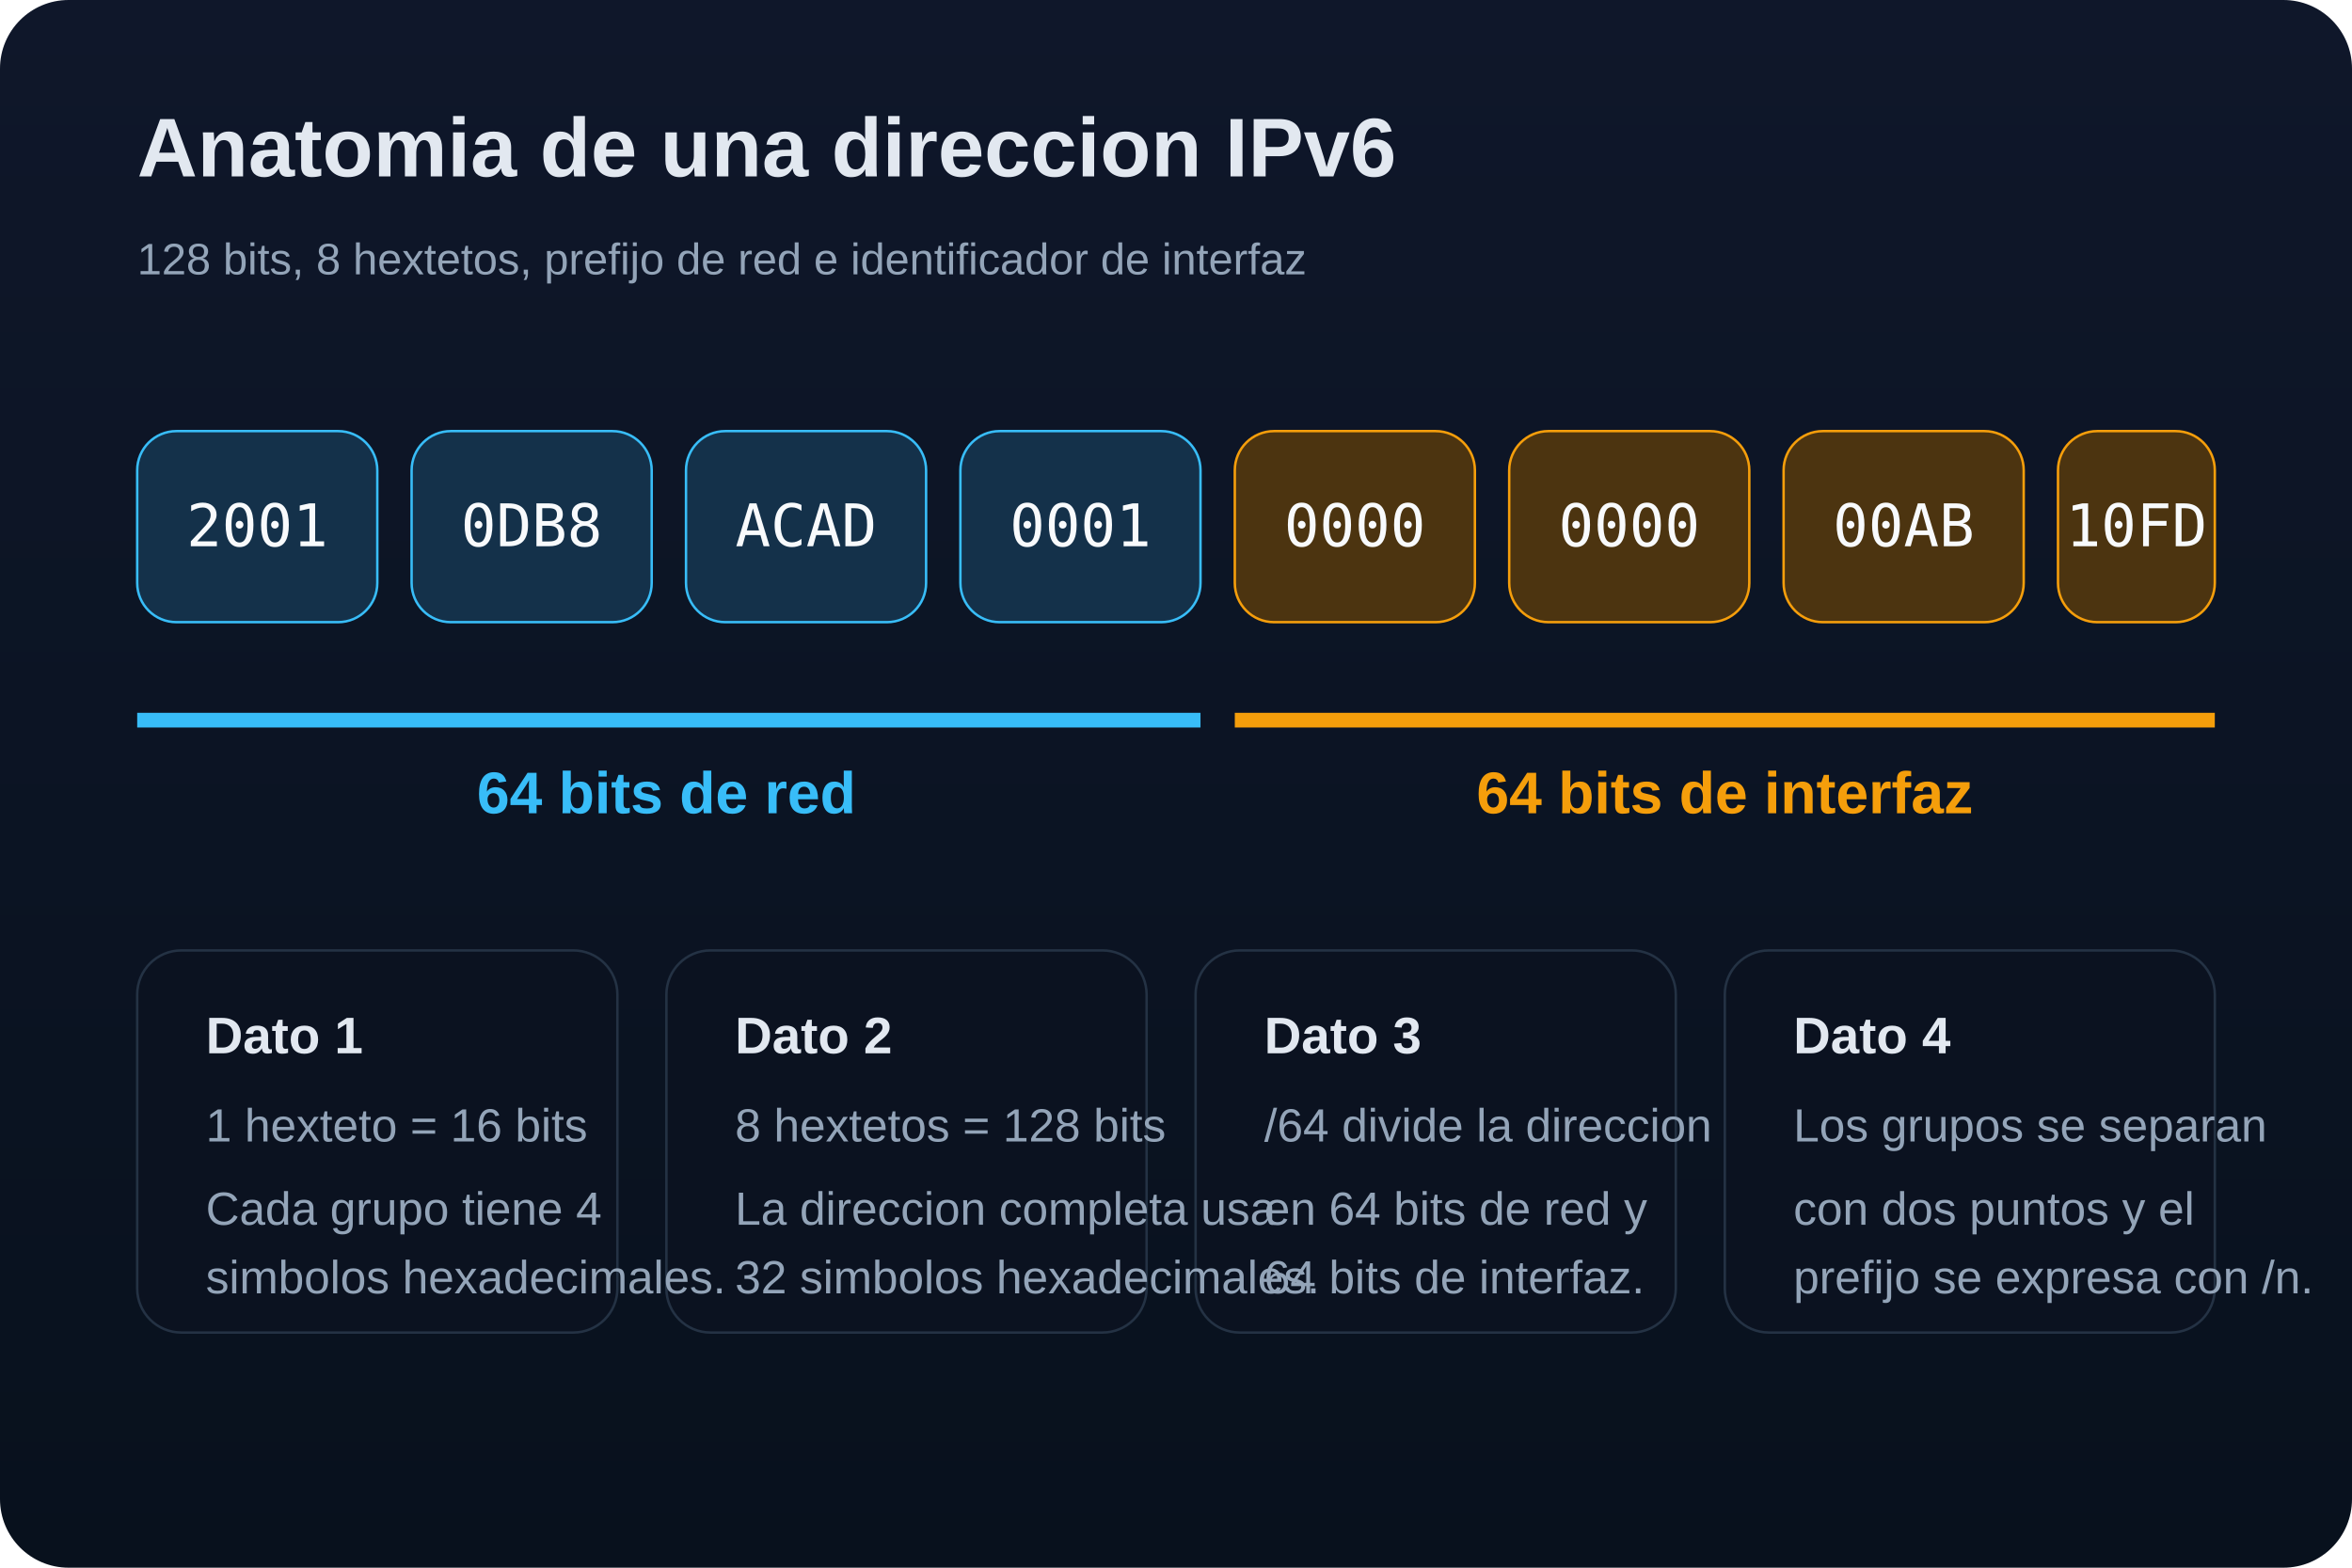
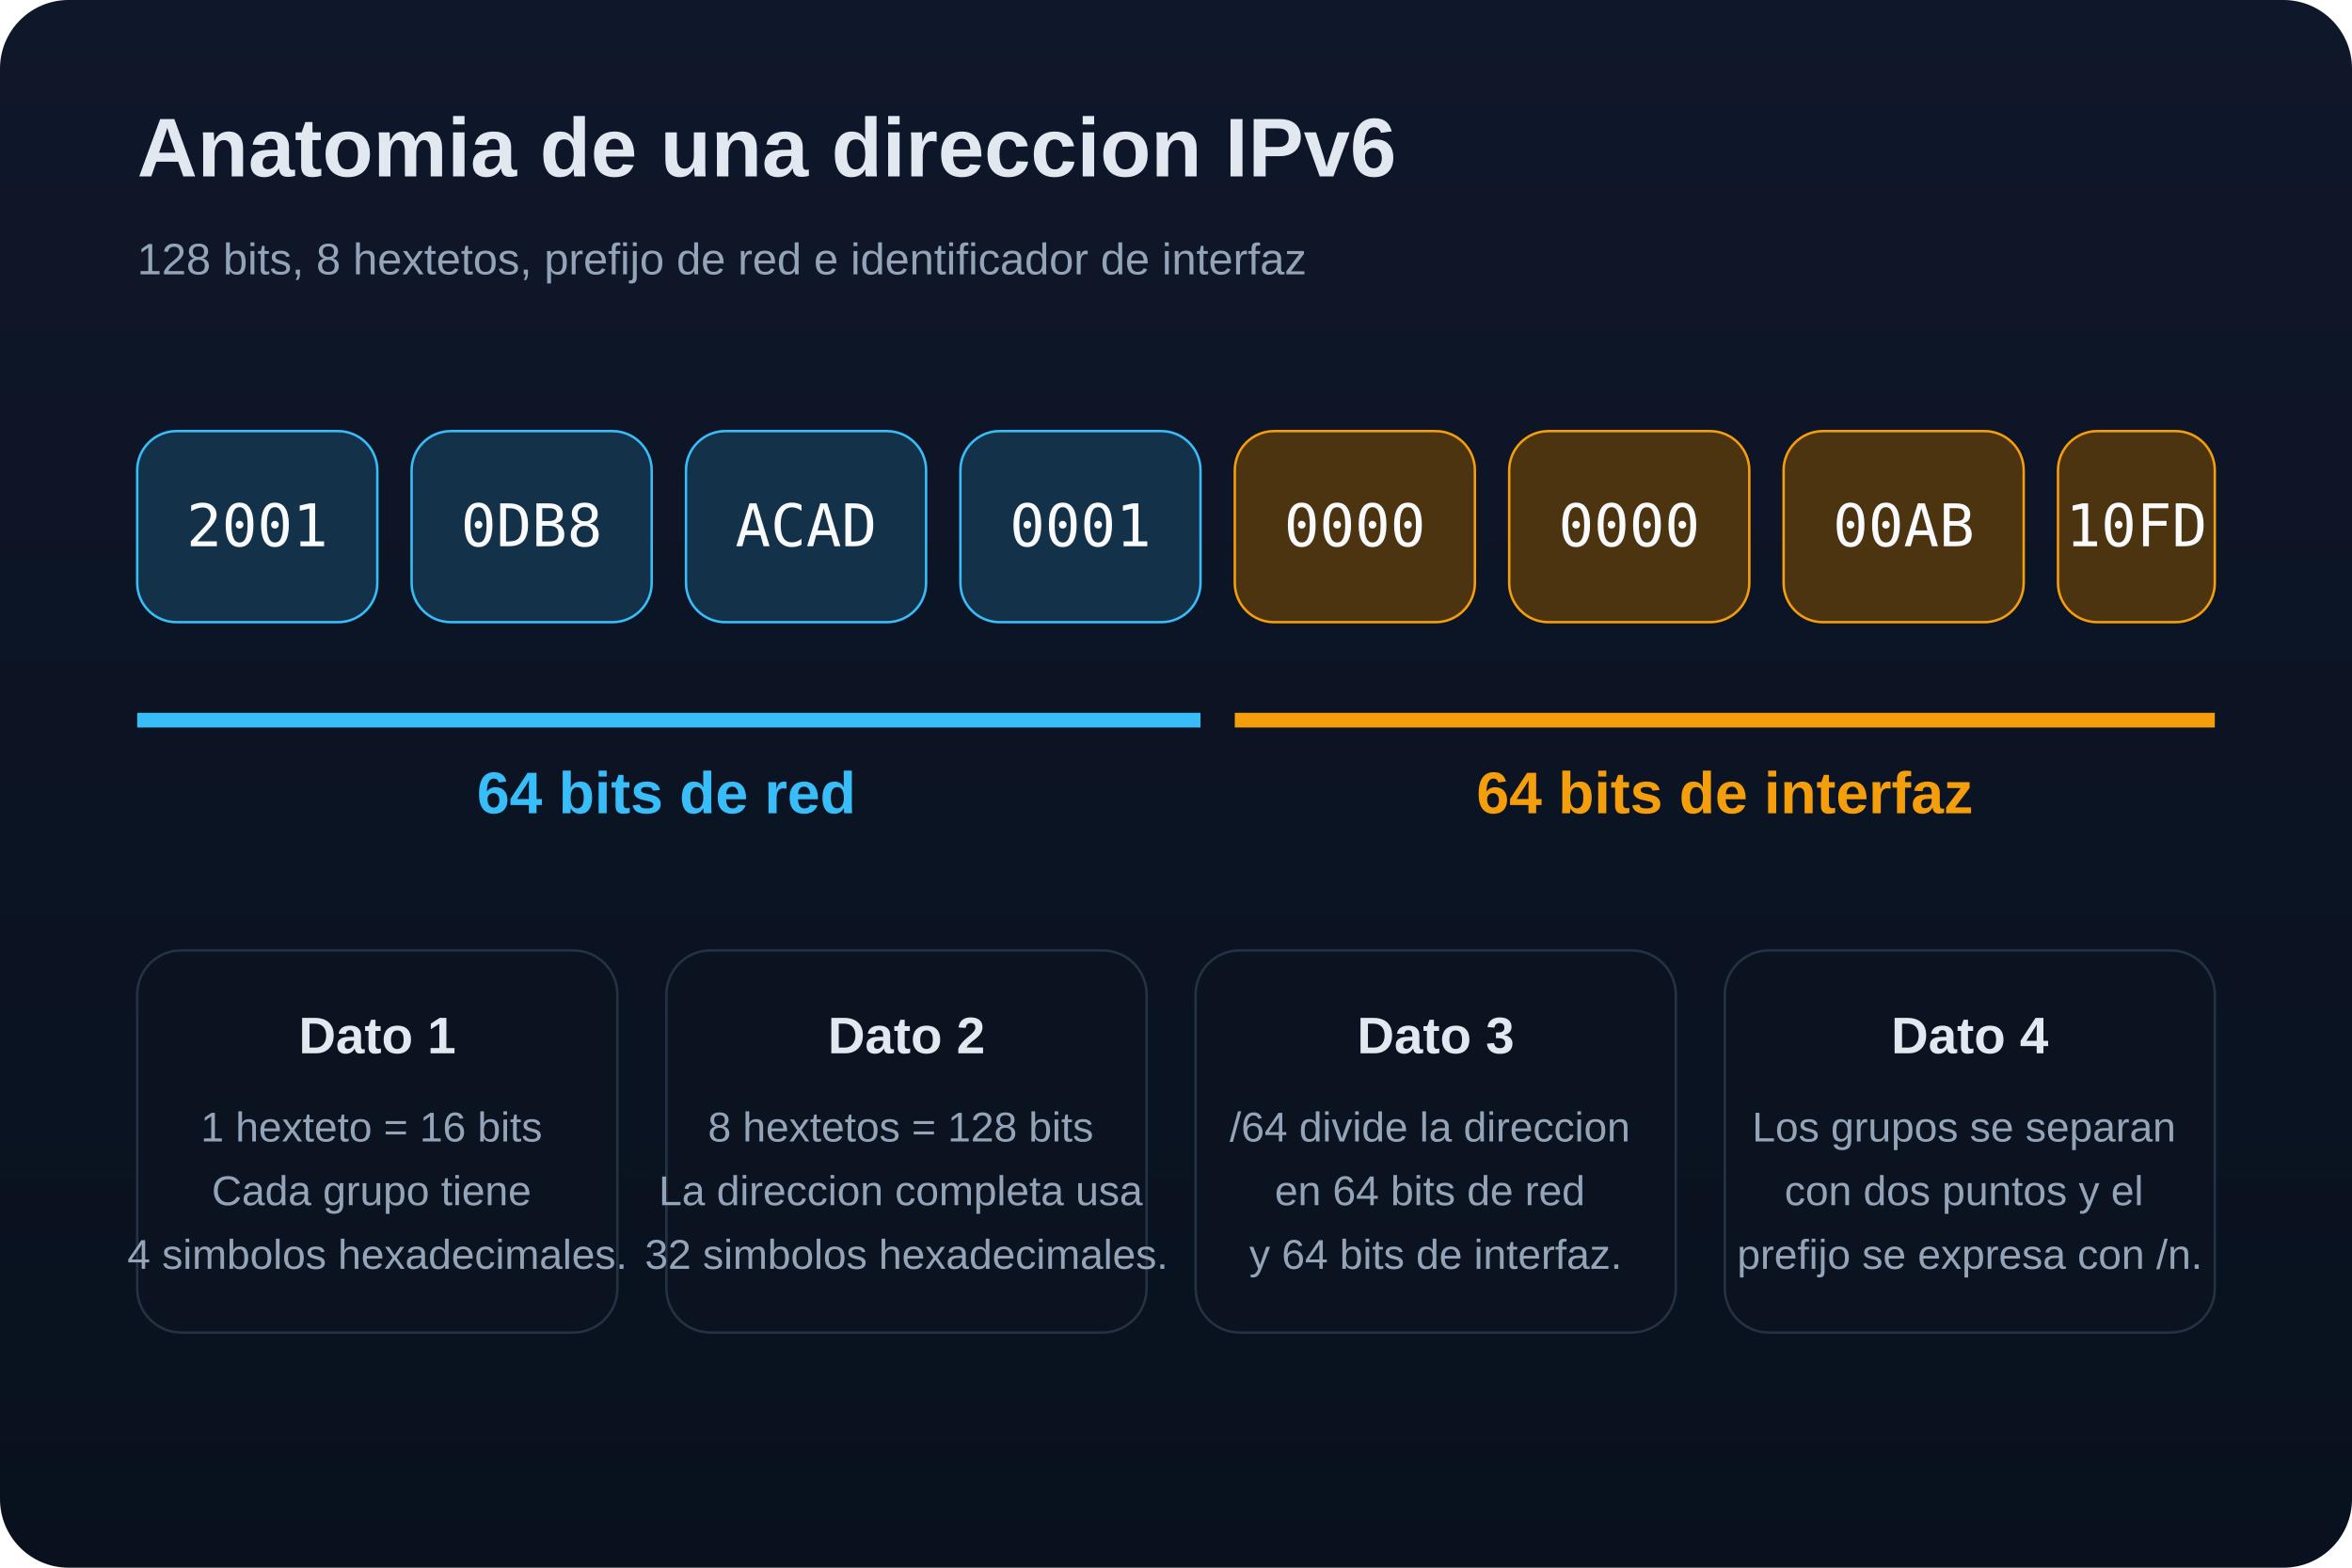
<svg xmlns="http://www.w3.org/2000/svg" viewBox="0 0 960 640" role="img" aria-labelledby="title desc">
  <defs>
    <linearGradient id="bg" x1="0" y1="0" x2="0" y2="1">
      <stop offset="0%" stop-color="#0f172a" />
      <stop offset="100%" stop-color="#08111d" />
    </linearGradient>
  </defs>
  <rect width="960" height="640" rx="28" fill="url(#bg)" />
  <text x="56" y="72" fill="#e2e8f0" font-family="Segoe UI, Arial, sans-serif" font-size="34" font-weight="700">Anatomia de una direccion IPv6</text>
  <text x="56" y="112" fill="#93a4b8" font-family="Segoe UI, Arial, sans-serif" font-size="18">128 bits, 8 hextetos, prefijo de red e identificador de interfaz</text>
  <g font-family="Consolas, Monaco, monospace" font-size="24" text-anchor="middle">
    <rect x="56" y="176" width="98" height="78" rx="16" fill="#14314a" stroke="#38bdf8" />
    <rect x="168" y="176" width="98" height="78" rx="16" fill="#14314a" stroke="#38bdf8" />
    <rect x="280" y="176" width="98" height="78" rx="16" fill="#14314a" stroke="#38bdf8" />
    <rect x="392" y="176" width="98" height="78" rx="16" fill="#14314a" stroke="#38bdf8" />
    <rect x="504" y="176" width="98" height="78" rx="16" fill="#4c3410" stroke="#f59e0b" />
    <rect x="616" y="176" width="98" height="78" rx="16" fill="#4c3410" stroke="#f59e0b" />
    <rect x="728" y="176" width="98" height="78" rx="16" fill="#4c3410" stroke="#f59e0b" />
    <rect x="840" y="176" width="64" height="78" rx="16" fill="#4c3410" stroke="#f59e0b" />
    <text x="105" y="223" fill="#f8fafc">2001</text>
    <text x="217" y="223" fill="#f8fafc">0DB8</text>
    <text x="329" y="223" fill="#f8fafc">ACAD</text>
    <text x="441" y="223" fill="#f8fafc">0001</text>
    <text x="553" y="223" fill="#f8fafc">0000</text>
    <text x="665" y="223" fill="#f8fafc">0000</text>
    <text x="777" y="223" fill="#f8fafc">00AB</text>
    <text x="872" y="223" fill="#f8fafc">10FD</text>
  </g>
  <g font-family="Segoe UI, Arial, sans-serif">
    <line x1="56" y1="294" x2="490" y2="294" stroke="#38bdf8" stroke-width="6" />
    <line x1="504" y1="294" x2="904" y2="294" stroke="#f59e0b" stroke-width="6" />
    <text x="272" y="332" fill="#38bdf8" font-size="24" font-weight="700" text-anchor="middle">64 bits de red</text>
    <text x="704" y="332" fill="#f59e0b" font-size="24" font-weight="700" text-anchor="middle">64 bits de interfaz</text>
    <rect x="56" y="388" width="196" height="156" rx="18" fill="#0b1220" stroke="#243244" />
    <rect x="272" y="388" width="196" height="156" rx="18" fill="#0b1220" stroke="#243244" />
    <rect x="488" y="388" width="196" height="156" rx="18" fill="#0b1220" stroke="#243244" />
    <rect x="704" y="388" width="200" height="156" rx="18" fill="#0b1220" stroke="#243244" />
-     <text x="84" y="430" fill="#e2e8f0" font-size="21" font-weight="700">Dato 1</text>
-     <text x="84" y="466" fill="#93a4b8" font-size="19">1 hexteto = 16 bits</text>
-     <text x="84" y="500" fill="#93a4b8" font-size="19">Cada grupo tiene 4</text>
-     <text x="84" y="528" fill="#93a4b8" font-size="19">simbolos hexadecimales.</text>
-     <text x="300" y="430" fill="#e2e8f0" font-size="21" font-weight="700">Dato 2</text>
-     <text x="300" y="466" fill="#93a4b8" font-size="19">8 hextetos = 128 bits</text>
-     <text x="300" y="500" fill="#93a4b8" font-size="19">La direccion completa usa</text>
-     <text x="300" y="528" fill="#93a4b8" font-size="19">32 simbolos hexadecimales.</text>
-     <text x="516" y="430" fill="#e2e8f0" font-size="21" font-weight="700">Dato 3</text>
-     <text x="516" y="466" fill="#93a4b8" font-size="19">/64 divide la direccion</text>
-     <text x="516" y="500" fill="#93a4b8" font-size="19">en 64 bits de red y</text>
-     <text x="516" y="528" fill="#93a4b8" font-size="19">64 bits de interfaz.</text>
-     <text x="732" y="430" fill="#e2e8f0" font-size="21" font-weight="700">Dato 4</text>
-     <text x="732" y="466" fill="#93a4b8" font-size="19">Los grupos se separan</text>
-     <text x="732" y="500" fill="#93a4b8" font-size="19">con dos puntos y el</text>
-     <text x="732" y="528" fill="#93a4b8" font-size="19">prefijo se expresa con /n.</text>
+     <text x="154" y="430" fill="#e2e8f0" font-size="21" font-weight="700" text-anchor="middle">Dato 1</text>
+     <text x="154" y="466" fill="#93a4b8" font-size="17" text-anchor="middle">
+       <tspan x="154" dy="0">1 hexteto = 16 bits</tspan>
+       <tspan x="154" dy="26">Cada grupo tiene</tspan>
+       <tspan x="154" dy="26">4 simbolos hexadecimales.</tspan>
+     </text>
+     <text x="370" y="430" fill="#e2e8f0" font-size="21" font-weight="700" text-anchor="middle">Dato 2</text>
+     <text x="370" y="466" fill="#93a4b8" font-size="17" text-anchor="middle">
+       <tspan x="370" dy="0">8 hextetos = 128 bits</tspan>
+       <tspan x="370" dy="26">La direccion completa usa</tspan>
+       <tspan x="370" dy="26">32 simbolos hexadecimales.</tspan>
+     </text>
+     <text x="586" y="430" fill="#e2e8f0" font-size="21" font-weight="700" text-anchor="middle">Dato 3</text>
+     <text x="586" y="466" fill="#93a4b8" font-size="17" text-anchor="middle">
+       <tspan x="586" dy="0">/64 divide la direccion</tspan>
+       <tspan x="586" dy="26">en 64 bits de red</tspan>
+       <tspan x="586" dy="26">y 64 bits de interfaz.</tspan>
+     </text>
+     <text x="804" y="430" fill="#e2e8f0" font-size="21" font-weight="700" text-anchor="middle">Dato 4</text>
+     <text x="804" y="466" fill="#93a4b8" font-size="17" text-anchor="middle">
+       <tspan x="804" dy="0">Los grupos se separan</tspan>
+       <tspan x="804" dy="26">con dos puntos y el</tspan>
+       <tspan x="804" dy="26">prefijo se expresa con /n.</tspan>
+     </text>
  </g>
</svg>
